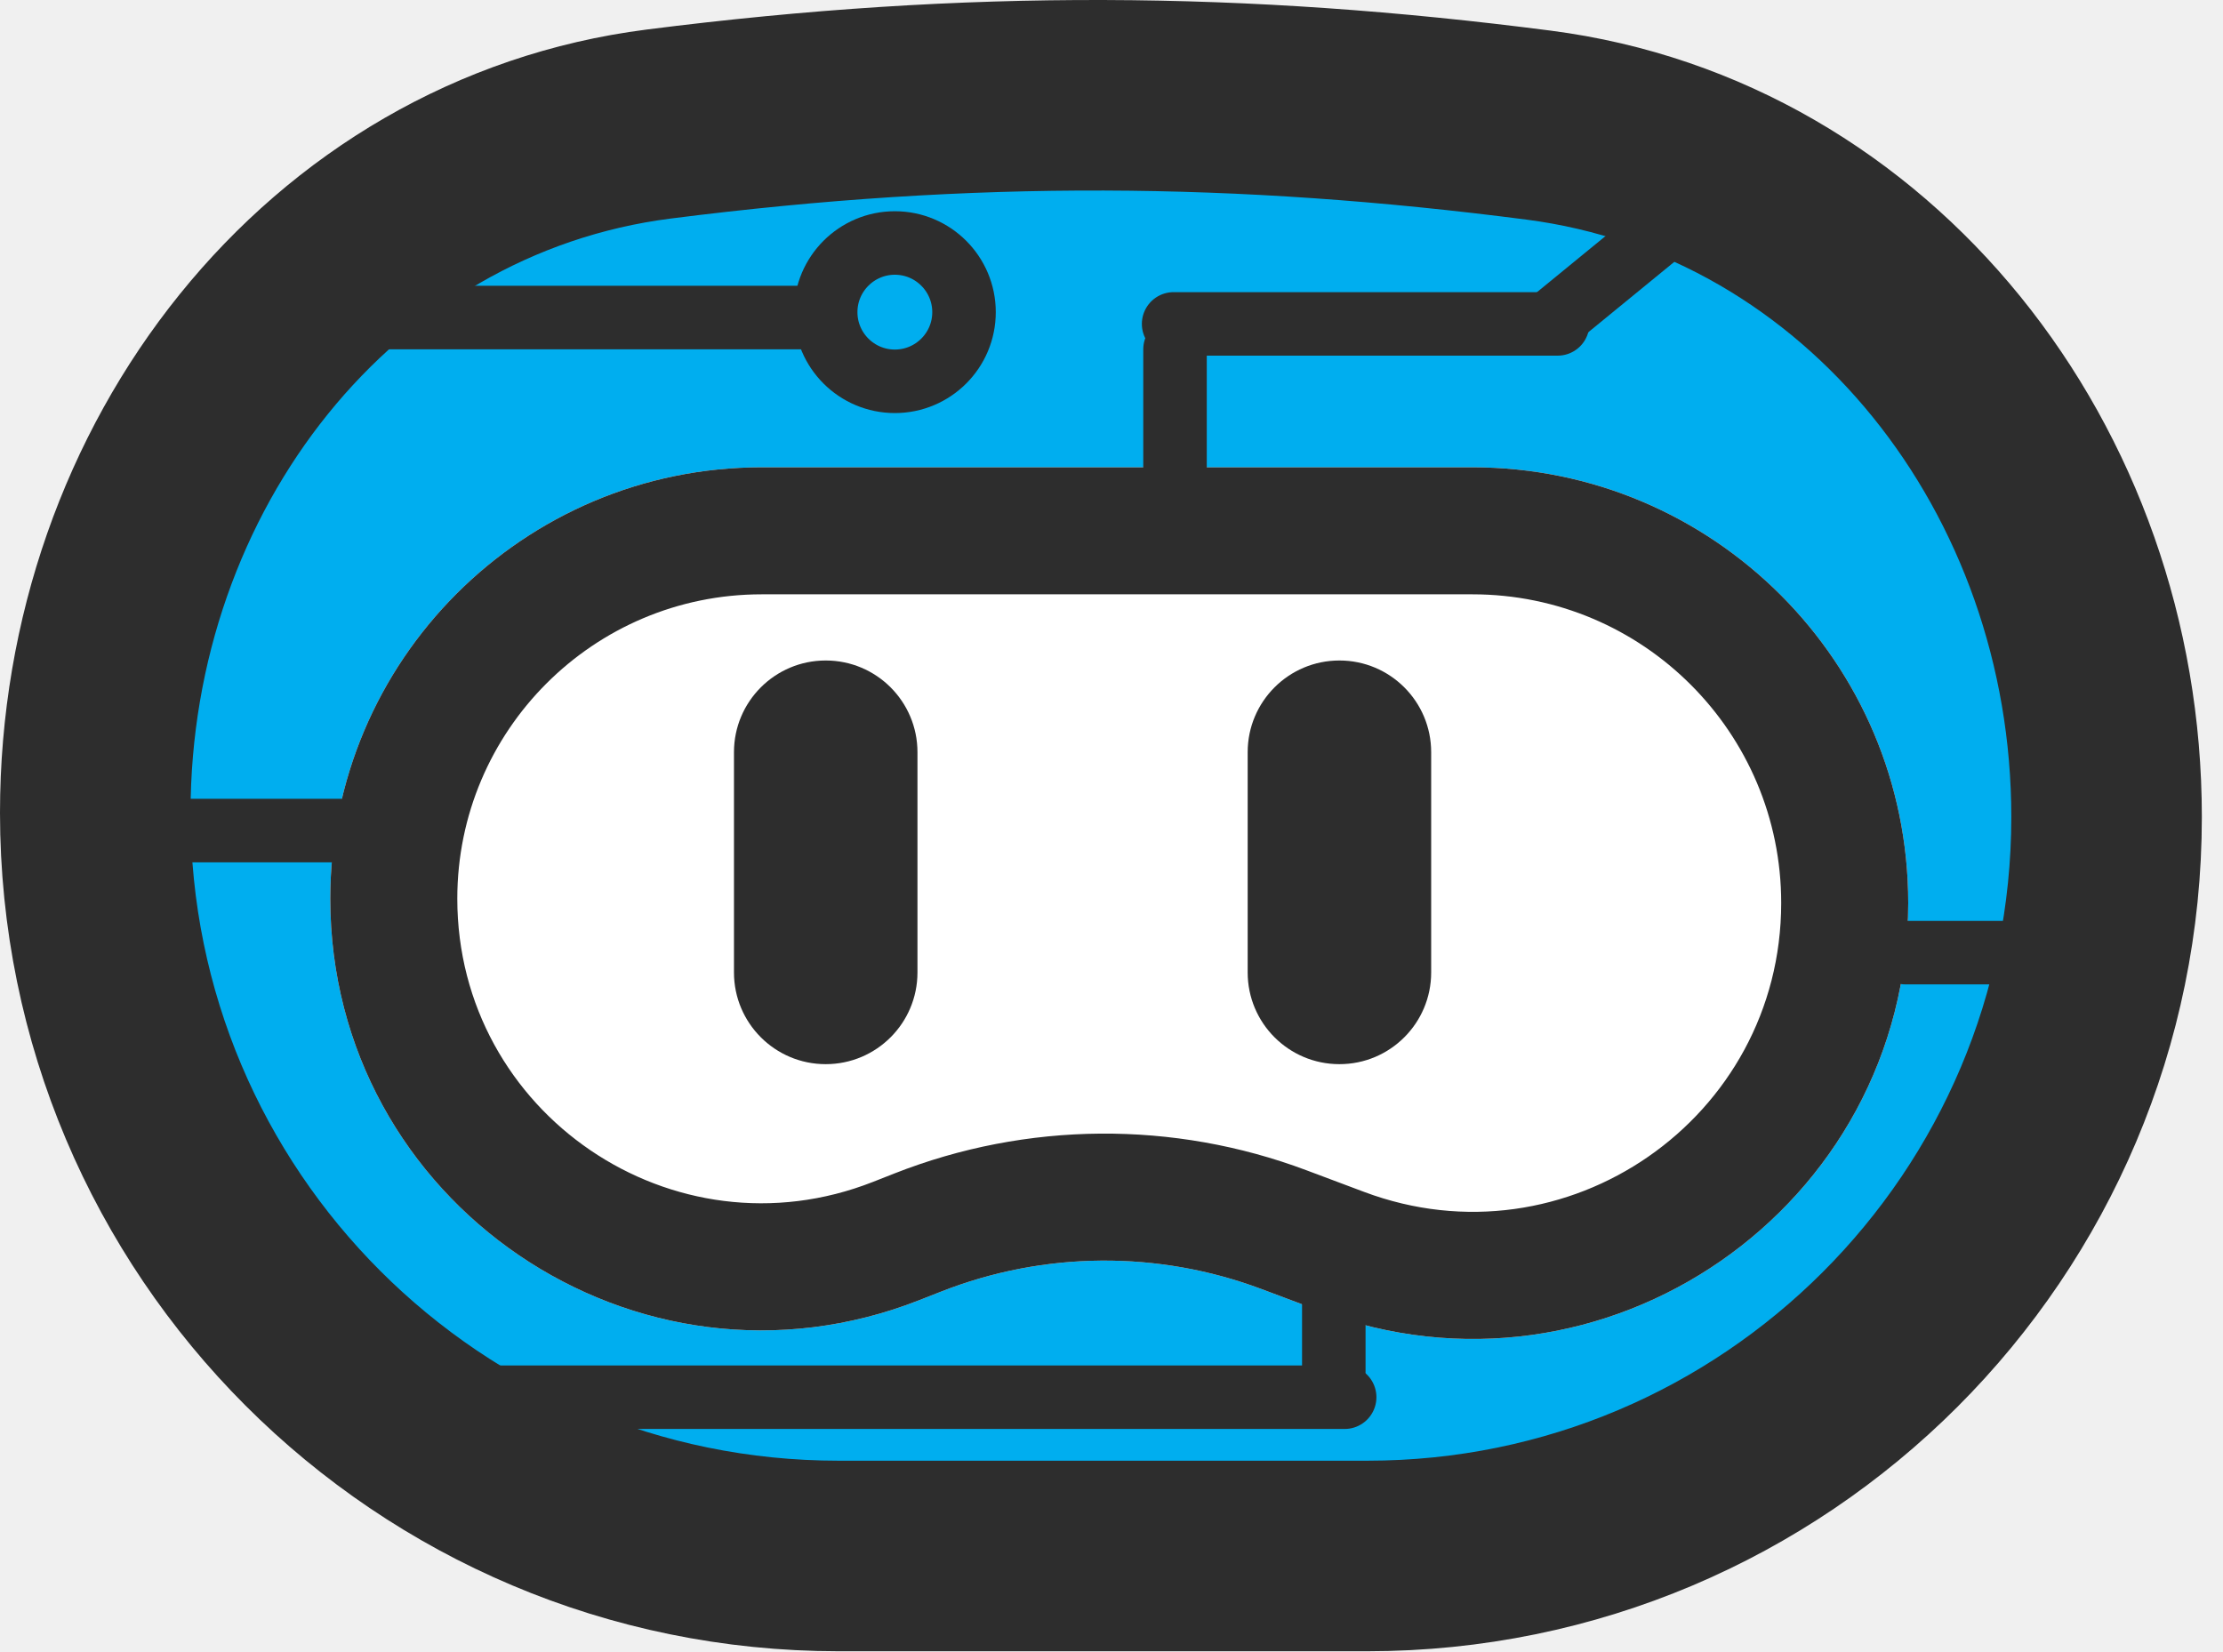
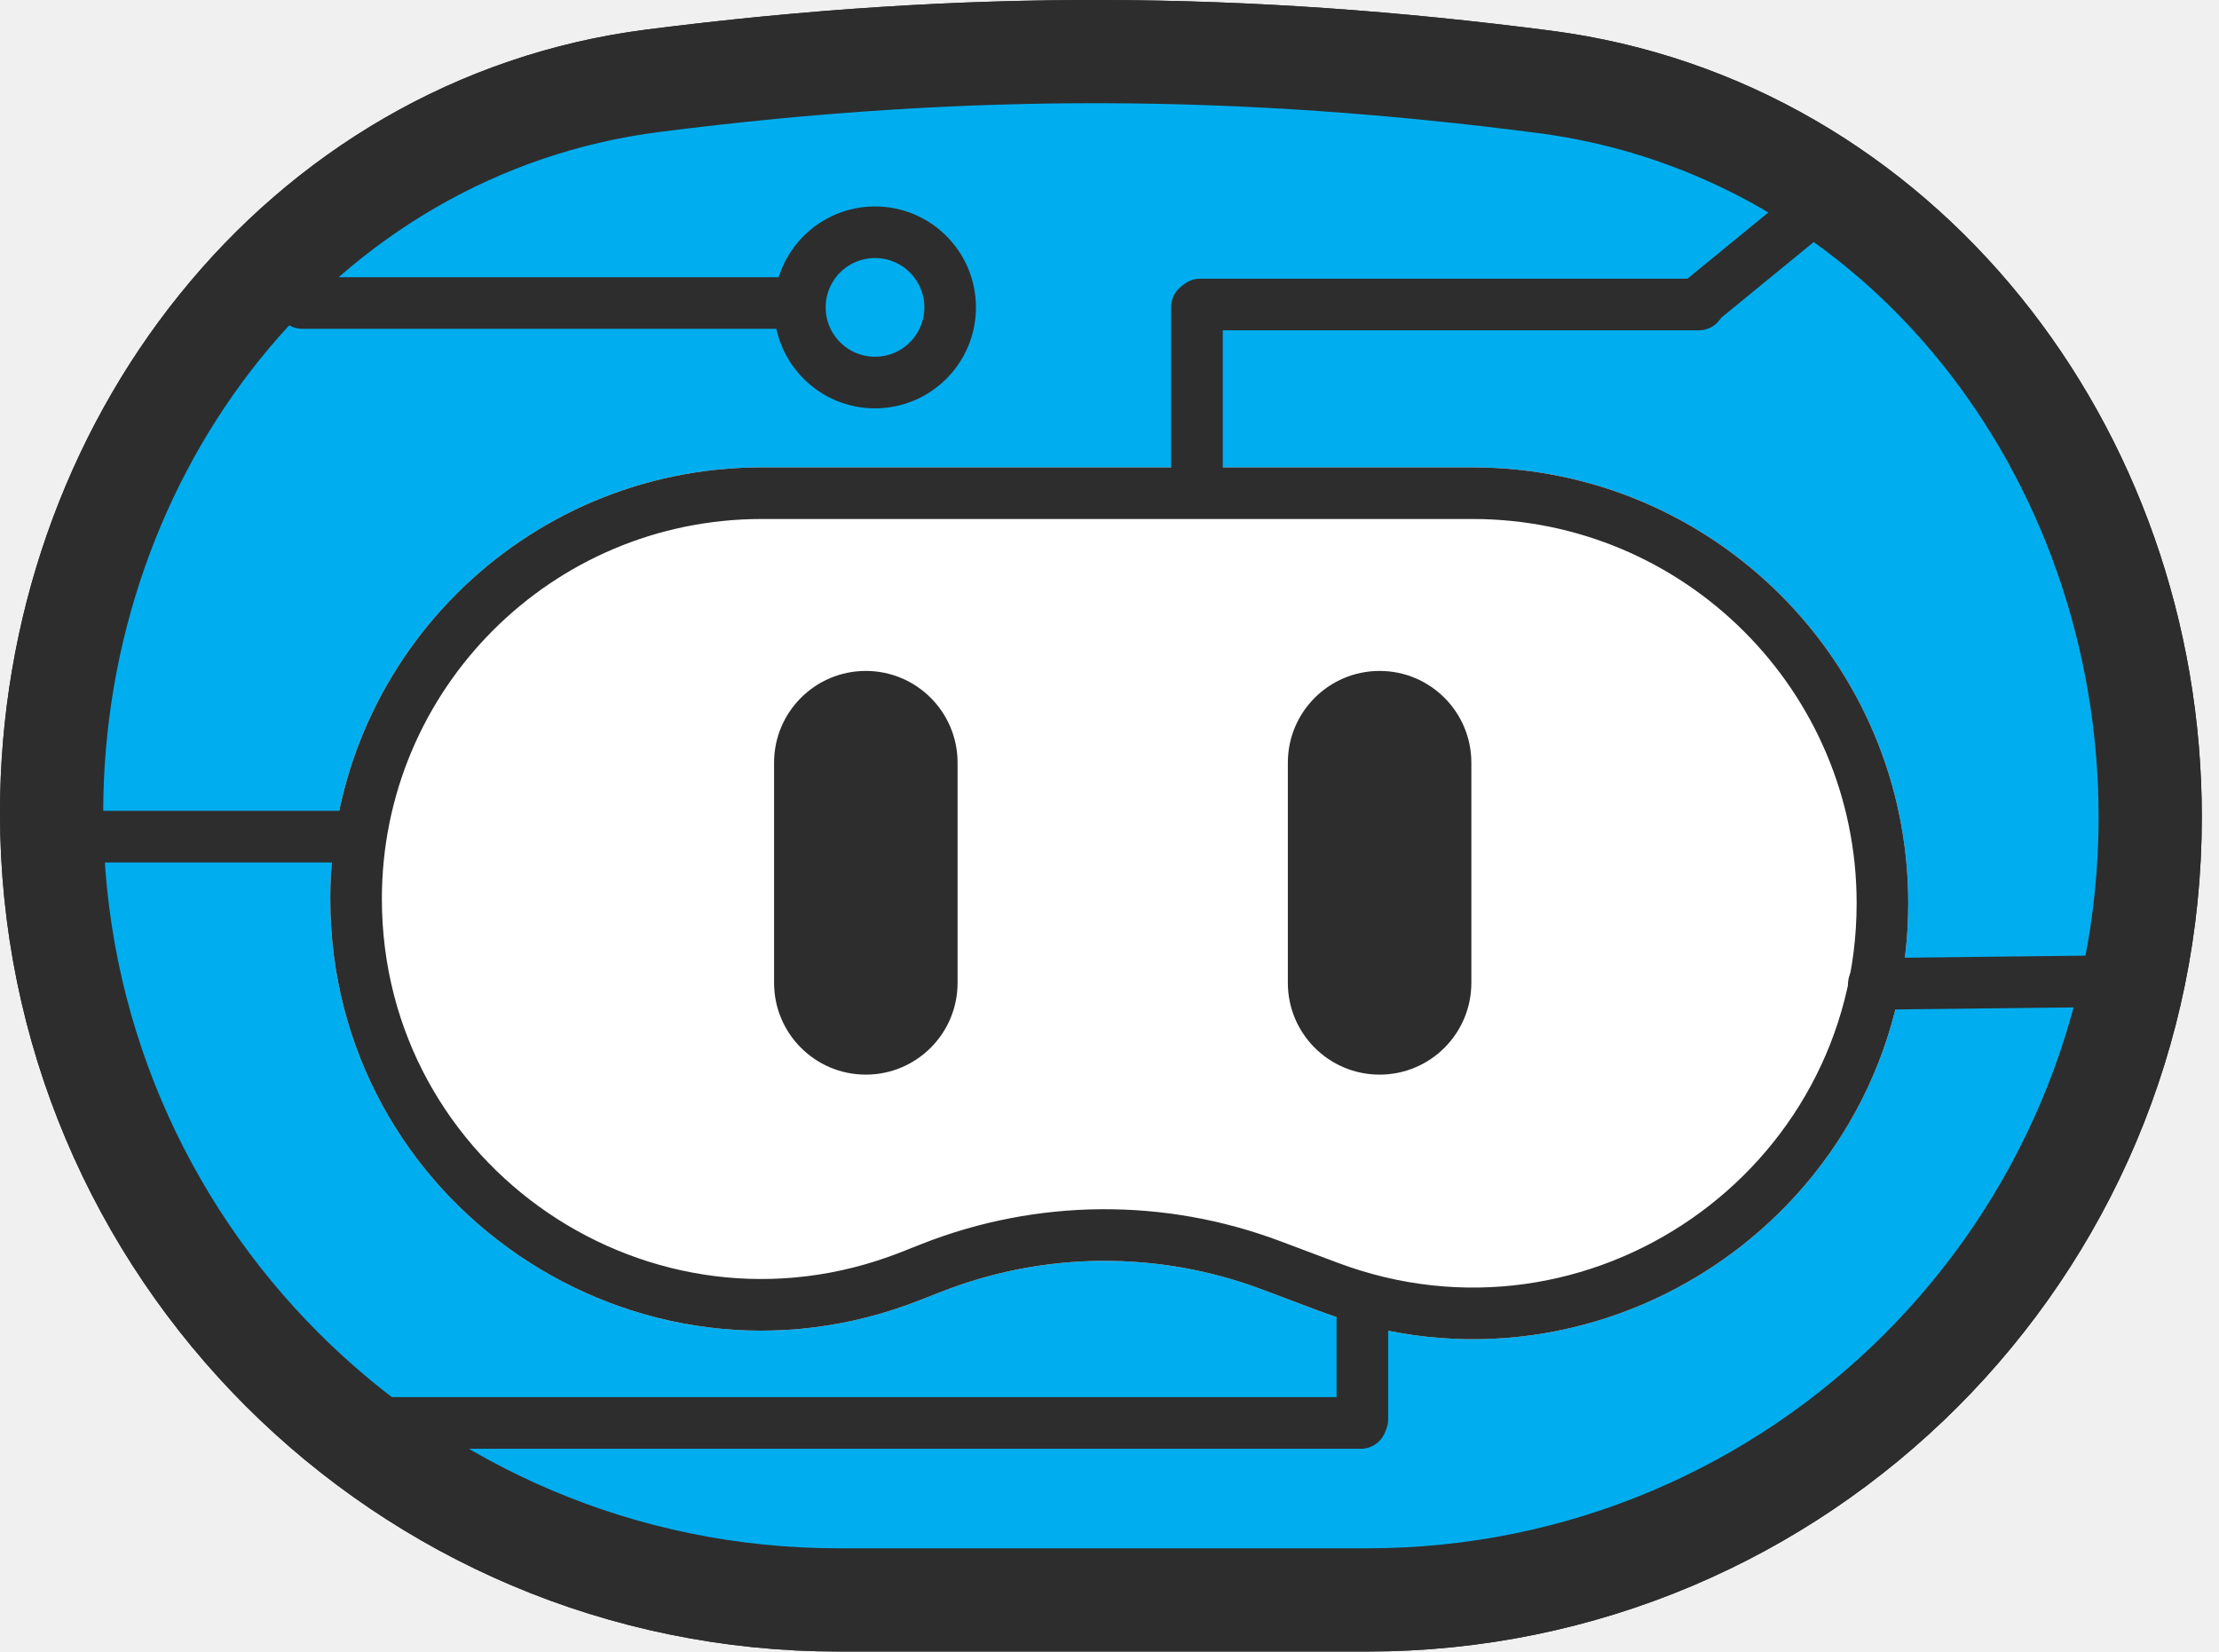
- <svg xmlns="http://www.w3.org/2000/svg" width="35" height="26" viewBox="0 0 35 26" fill="none">
-   <path d="M1.5 12.798C1.5 7.344 5.197 2.612 10.372 1.953C15.287 1.327 19.556 1.366 24.223 1.97C29.429 2.643 33.167 7.393 33.167 12.863C33.167 19.29 27.956 24.5 21.529 24.5H13.202C6.739 24.5 1.5 19.261 1.5 12.798Z" fill="#00AEEF" stroke="#2D2D2D" stroke-width="3" />
-   <path d="M5 4.5C4.724 4.5 4.5 4.724 4.5 5C4.5 5.276 4.724 5.5 5 5.5V4.5ZM5 5.5H13.677V4.5H5V5.5Z" fill="#2D2D2D" />
-   <mask id="path-3-inside-1_58_268" fill="white">
-     <path d="M5.2 14.15C5.2 10.399 8.241 7.358 11.992 7.358C15.952 7.358 19.352 7.358 23.183 7.358C26.972 7.358 30.044 10.429 30.044 14.218C30.044 19.009 25.258 22.324 20.773 20.639L19.867 20.299C18.236 19.686 16.436 19.7 14.815 20.338L14.479 20.47C10.023 22.224 5.2 18.939 5.2 14.15Z" />
-   </mask>
-   <path d="M5.2 14.15C5.2 10.399 8.241 7.358 11.992 7.358C15.952 7.358 19.352 7.358 23.183 7.358C26.972 7.358 30.044 10.429 30.044 14.218C30.044 19.009 25.258 22.324 20.773 20.639L19.867 20.299C18.236 19.686 16.436 19.7 14.815 20.338L14.479 20.47C10.023 22.224 5.2 18.939 5.2 14.15Z" fill="white" />
-   <path d="M23.183 7.358V9.358V7.358ZM11.992 9.358C15.952 9.358 19.352 9.358 23.183 9.358V5.358C19.352 5.358 15.952 5.358 11.992 5.358V9.358ZM21.476 18.767L20.57 18.427L19.164 22.171L20.069 22.511L21.476 18.767ZM14.082 18.477L13.747 18.609L15.212 22.331L15.547 22.199L14.082 18.477ZM20.57 18.427C18.476 17.64 16.164 17.658 14.082 18.477L15.547 22.199C16.708 21.743 17.996 21.733 19.164 22.171L20.57 18.427ZM3.2 14.15C3.2 20.349 9.443 24.602 15.212 22.331L13.747 18.609C10.603 19.847 7.2 17.529 7.2 14.15H3.2ZM28.044 14.218C28.044 17.612 24.653 19.96 21.476 18.767L20.069 22.511C25.862 24.688 32.044 20.406 32.044 14.218H28.044ZM23.183 9.358C25.868 9.358 28.044 11.534 28.044 14.218H32.044C32.044 9.324 28.076 5.358 23.183 5.358V9.358ZM11.992 5.358C7.137 5.358 3.2 9.294 3.2 14.15H7.2C7.2 11.504 9.346 9.358 11.992 9.358V5.358Z" fill="#2D2D2D" mask="url(#path-3-inside-1_58_268)" />
-   <path d="M30 15H32.679" stroke="#2D2D2D" stroke-linecap="round" />
-   <line x1="18.5" y1="5.5" x2="18.5" y2="8.5" stroke="#2D2D2D" stroke-linecap="round" />
-   <path d="M21 21.597V20" stroke="#2D2D2D" stroke-linecap="round" />
-   <path d="M15.178 4.915C15.178 5.517 14.69 6.004 14.089 6.004C13.488 6.004 13 5.517 13 4.915C13 4.314 13.488 3.826 14.089 3.826C14.69 3.826 15.178 4.314 15.178 4.915Z" fill="#00AEEF" stroke="#2D2D2D" />
-   <path d="M18.478 5.1H24.524" stroke="#2D2D2D" stroke-linecap="round" />
-   <path d="M24.5 5L26.052 3.73" stroke="#2D2D2D" stroke-linecap="round" />
-   <line x1="1.078" y1="13.078" x2="5.516" y2="13.078" stroke="#2D2D2D" stroke-linecap="round" />
-   <path d="M7.676 22H21.171" stroke="#2D2D2D" stroke-linecap="round" />
-   <rect x="11.556" y="10.4" width="2.889" height="6.356" rx="1.444" fill="#2D2D2D" />
-   <rect x="19.644" y="10.4" width="2.889" height="6.356" rx="1.444" fill="#2D2D2D" />
+ <svg xmlns="http://www.w3.org/2000/svg" width="43" height="32" viewBox="0 0 43 32" fill="none">
+   <g id="Logo-chat-final">
+     <path id="Rectangle 1" d="M12.722 2.06C18.801 1.286 24.085 1.335 29.857 2.081C36.462 2.936 41.167 8.951 41.167 15.831C41.167 23.932 34.599 30.5 26.497 30.5H16.248C8.103 30.5 1.5 23.897 1.5 15.752C1.5 8.892 6.153 2.897 12.722 2.06Z" fill="#00AEEF" stroke="#2D2D2D" stroke-width="3" />
+     <path id="Rectangle 3" d="M12.659 1.564C18.781 0.784 24.109 0.833 29.921 1.585C36.811 2.476 41.667 8.737 41.667 15.831C41.667 24.209 34.875 31 26.497 31H16.248C7.827 31 1 24.173 1 15.752C1 8.681 5.802 2.438 12.659 1.564Z" fill="#00AEEF" stroke="#2D2D2D" stroke-width="2" />
+     <path id="Line 7" d="M5.855 5.371C5.579 5.371 5.355 5.595 5.355 5.871C5.355 6.147 5.579 6.371 5.855 6.371V5.371ZM5.855 6.371H16.535V5.371H5.855V6.371Z" fill="#2D2D2D" />
+     <g id="Face-contorn">
+       <mask id="path-4-inside-1_101_105" fill="white">
+         <path d="M6.4 17.416C6.4 12.799 10.143 9.056 14.76 9.056C19.634 9.056 23.817 9.056 28.534 9.056C33.196 9.056 36.978 12.836 36.978 17.499V17.499C36.978 23.396 31.086 27.476 25.566 25.402L24.452 24.983C22.444 24.229 20.229 24.247 18.234 25.032L17.821 25.194C12.336 27.353 6.4 23.31 6.4 17.416V17.416Z" />
+       </mask>
+       <path d="M6.4 17.416C6.4 12.799 10.143 9.056 14.76 9.056C19.634 9.056 23.817 9.056 28.534 9.056C33.196 9.056 36.978 12.836 36.978 17.499V17.499C36.978 23.396 31.086 27.476 25.566 25.402L24.452 24.983C22.444 24.229 20.229 24.247 18.234 25.032L17.821 25.194C12.336 27.353 6.4 23.31 6.4 17.416V17.416Z" fill="white" />
+       <path d="M24.452 24.983L24.1 25.919L24.452 24.983ZM18.234 25.032L17.867 24.101L18.234 25.032ZM25.566 25.402L25.215 26.338L25.566 25.402ZM14.76 10.056C19.634 10.056 23.817 10.056 28.534 10.056L28.534 8.056C23.817 8.056 19.634 8.056 14.76 8.056L14.76 10.056ZM25.918 24.466L24.803 24.047L24.1 25.919L25.215 26.338L25.918 24.466ZM17.867 24.101L17.454 24.264L18.187 26.125L18.6 25.962L17.867 24.101ZM24.803 24.047C22.564 23.206 20.093 23.225 17.867 24.101L18.6 25.962C20.365 25.268 22.325 25.253 24.1 25.919L24.803 24.047ZM5.4 17.416C5.4 24.015 12.046 28.542 18.187 26.125L17.454 24.264C12.626 26.164 7.4 22.605 7.4 17.416H5.4ZM35.978 17.499C35.978 22.697 30.784 26.294 25.918 24.466L25.215 26.338C31.389 28.657 37.978 24.094 37.978 17.499H35.978ZM28.534 10.056C32.644 10.056 35.978 13.389 35.978 17.499H37.978C37.978 12.284 33.748 8.056 28.534 8.056L28.534 10.056ZM14.76 8.056C9.591 8.056 5.4 12.247 5.4 17.416H7.4C7.4 13.351 10.695 10.056 14.76 10.056L14.76 8.056Z" fill="#2D2D2D" mask="url(#path-4-inside-1_101_105)" />
+     </g>
+     <path id="Line 10" d="M36.312 19.064L40.819 19.012" stroke="#2D2D2D" stroke-linecap="round" />
+     <line id="Line 12" x1="23.195" y1="5.947" x2="23.195" y2="9.486" stroke="#2D2D2D" stroke-linecap="round" />
+     <path id="Line 22" d="M26.4 27.5V25.5" stroke="#2D2D2D" stroke-linecap="round" />
+     <circle id="Ellipse 1" cx="16.956" cy="5.956" r="1.456" fill="#00AEEF" stroke="#2D2D2D" />
+     <line id="Line 11" x1="23.255" y1="5.9" x2="32.922" y2="5.9" stroke="#2D2D2D" stroke-linecap="round" />
+     <path id="Line 13" d="M33 5.8L34.91 4.237" stroke="#2D2D2D" stroke-linecap="round" />
+     <line id="Line 14" x1="1.211" y1="16.211" x2="6.904" y2="16.211" stroke="#2D2D2D" stroke-linecap="round" />
+     <line id="Line 21" x1="7.5" y1="27.571" x2="26.372" y2="27.571" stroke="#2D2D2D" stroke-linecap="round" />
+     <rect id="Eye-left" x="15" y="13" width="3.556" height="7.822" rx="1.778" fill="#2D2D2D" />
+     <rect id="Eye-right" x="24.956" y="13" width="3.556" height="7.822" rx="1.778" fill="#2D2D2D" />
+   </g>
</svg>
